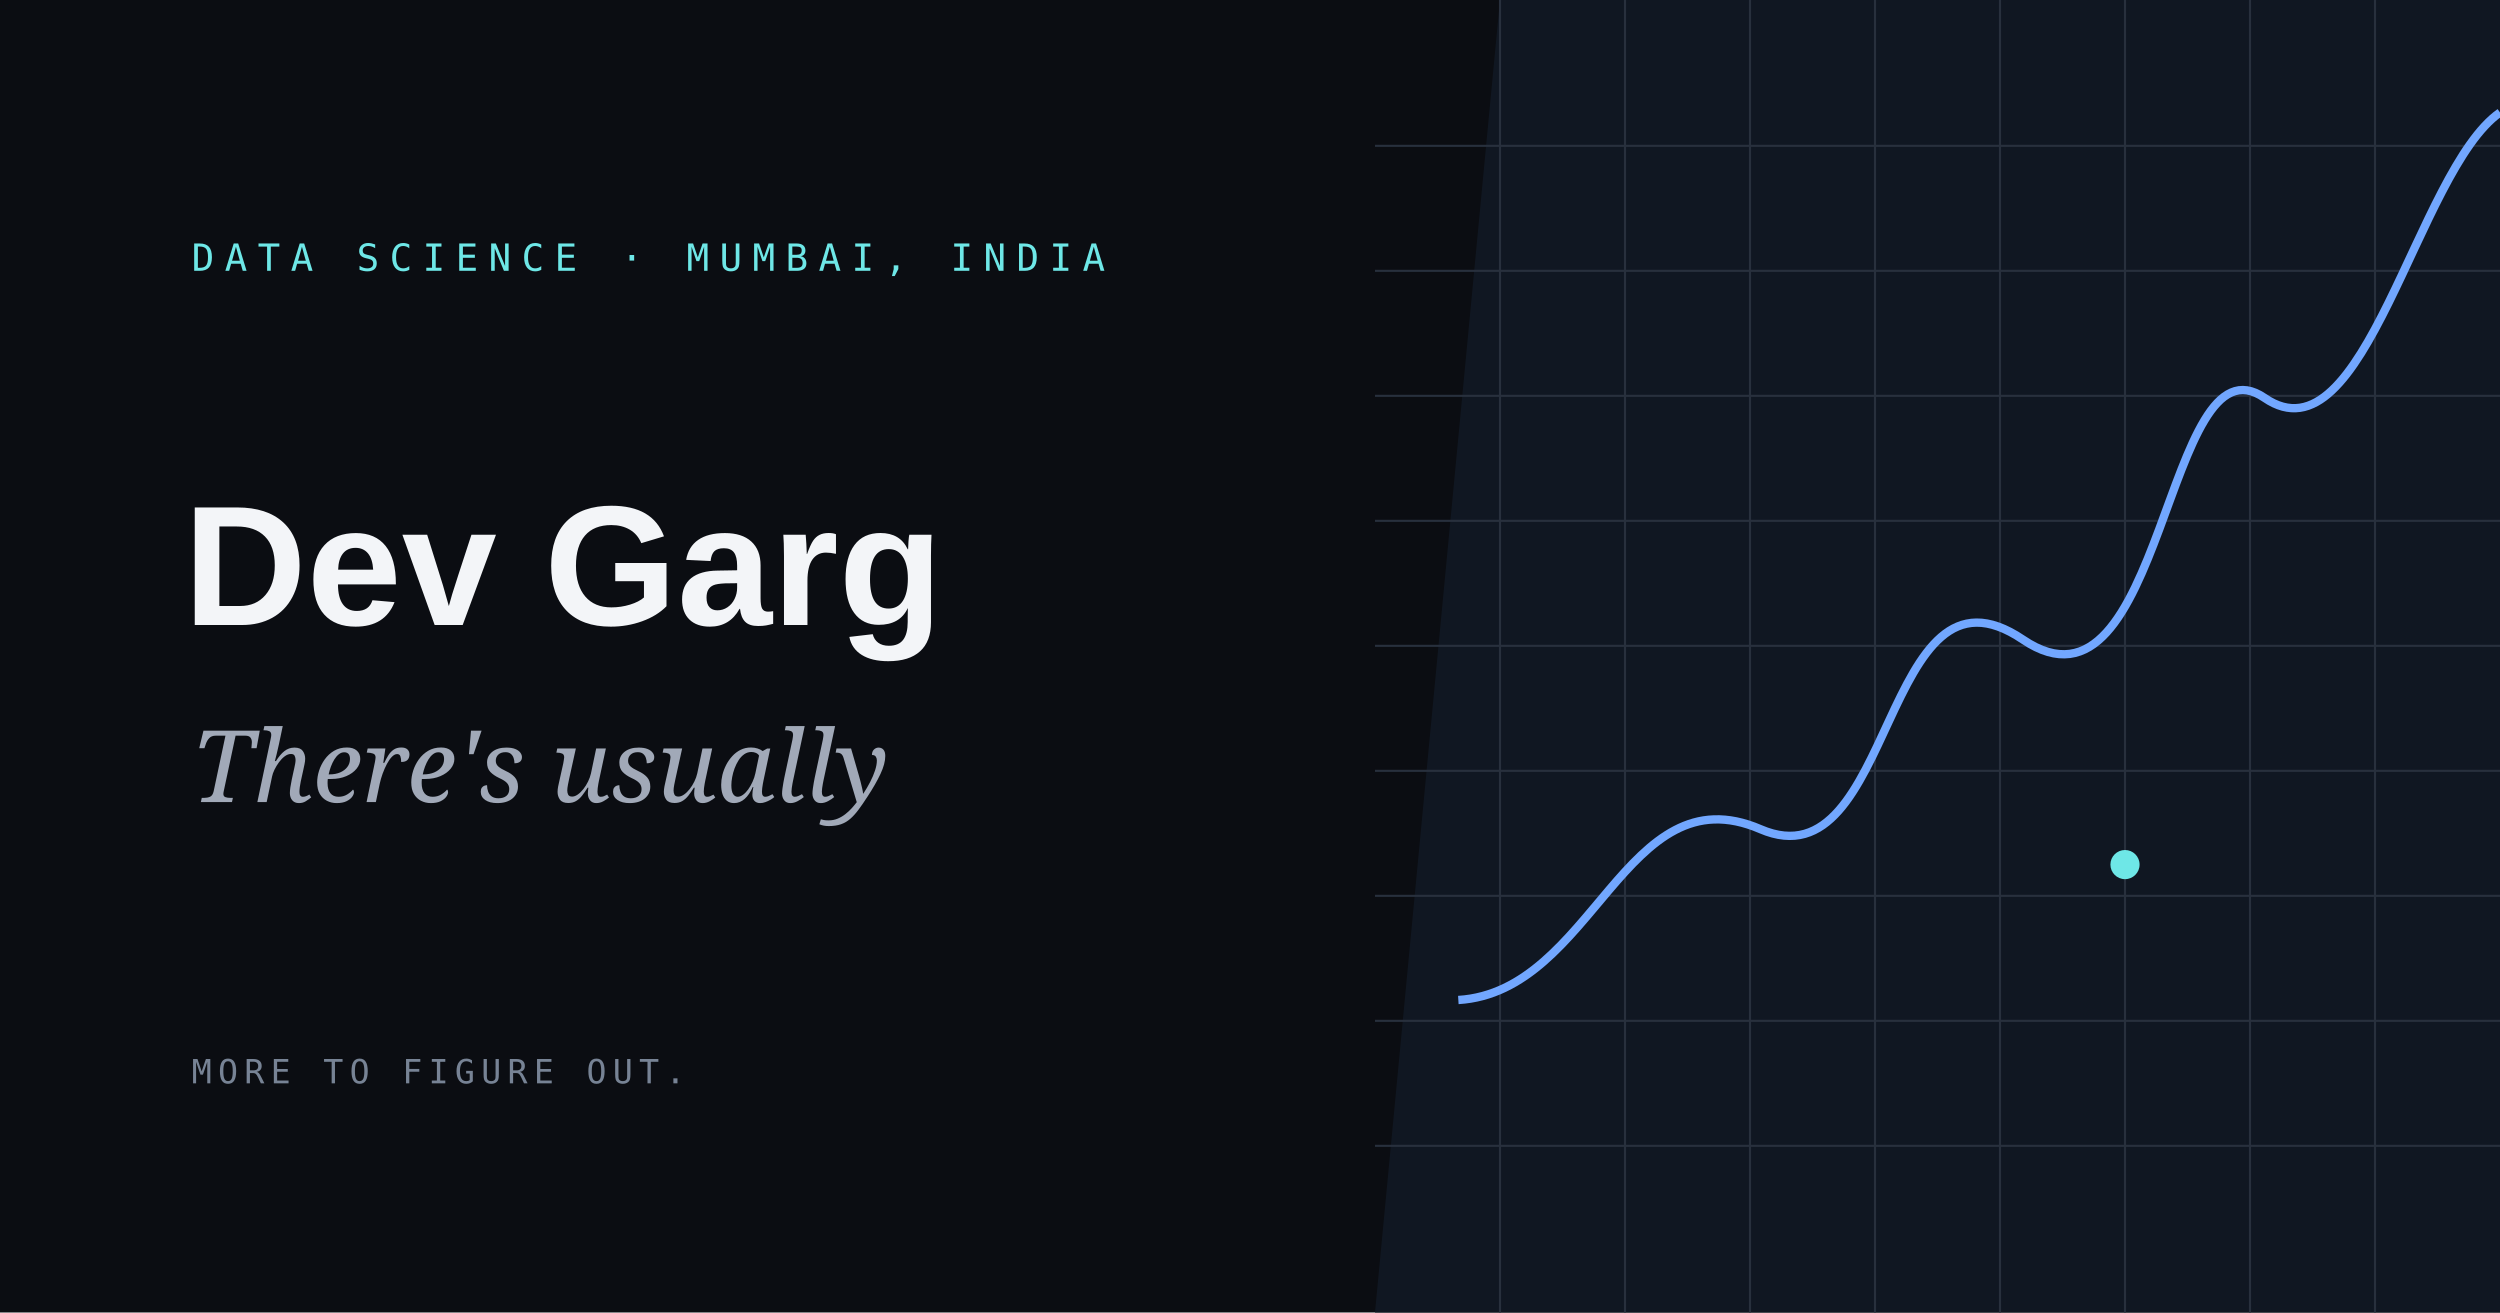
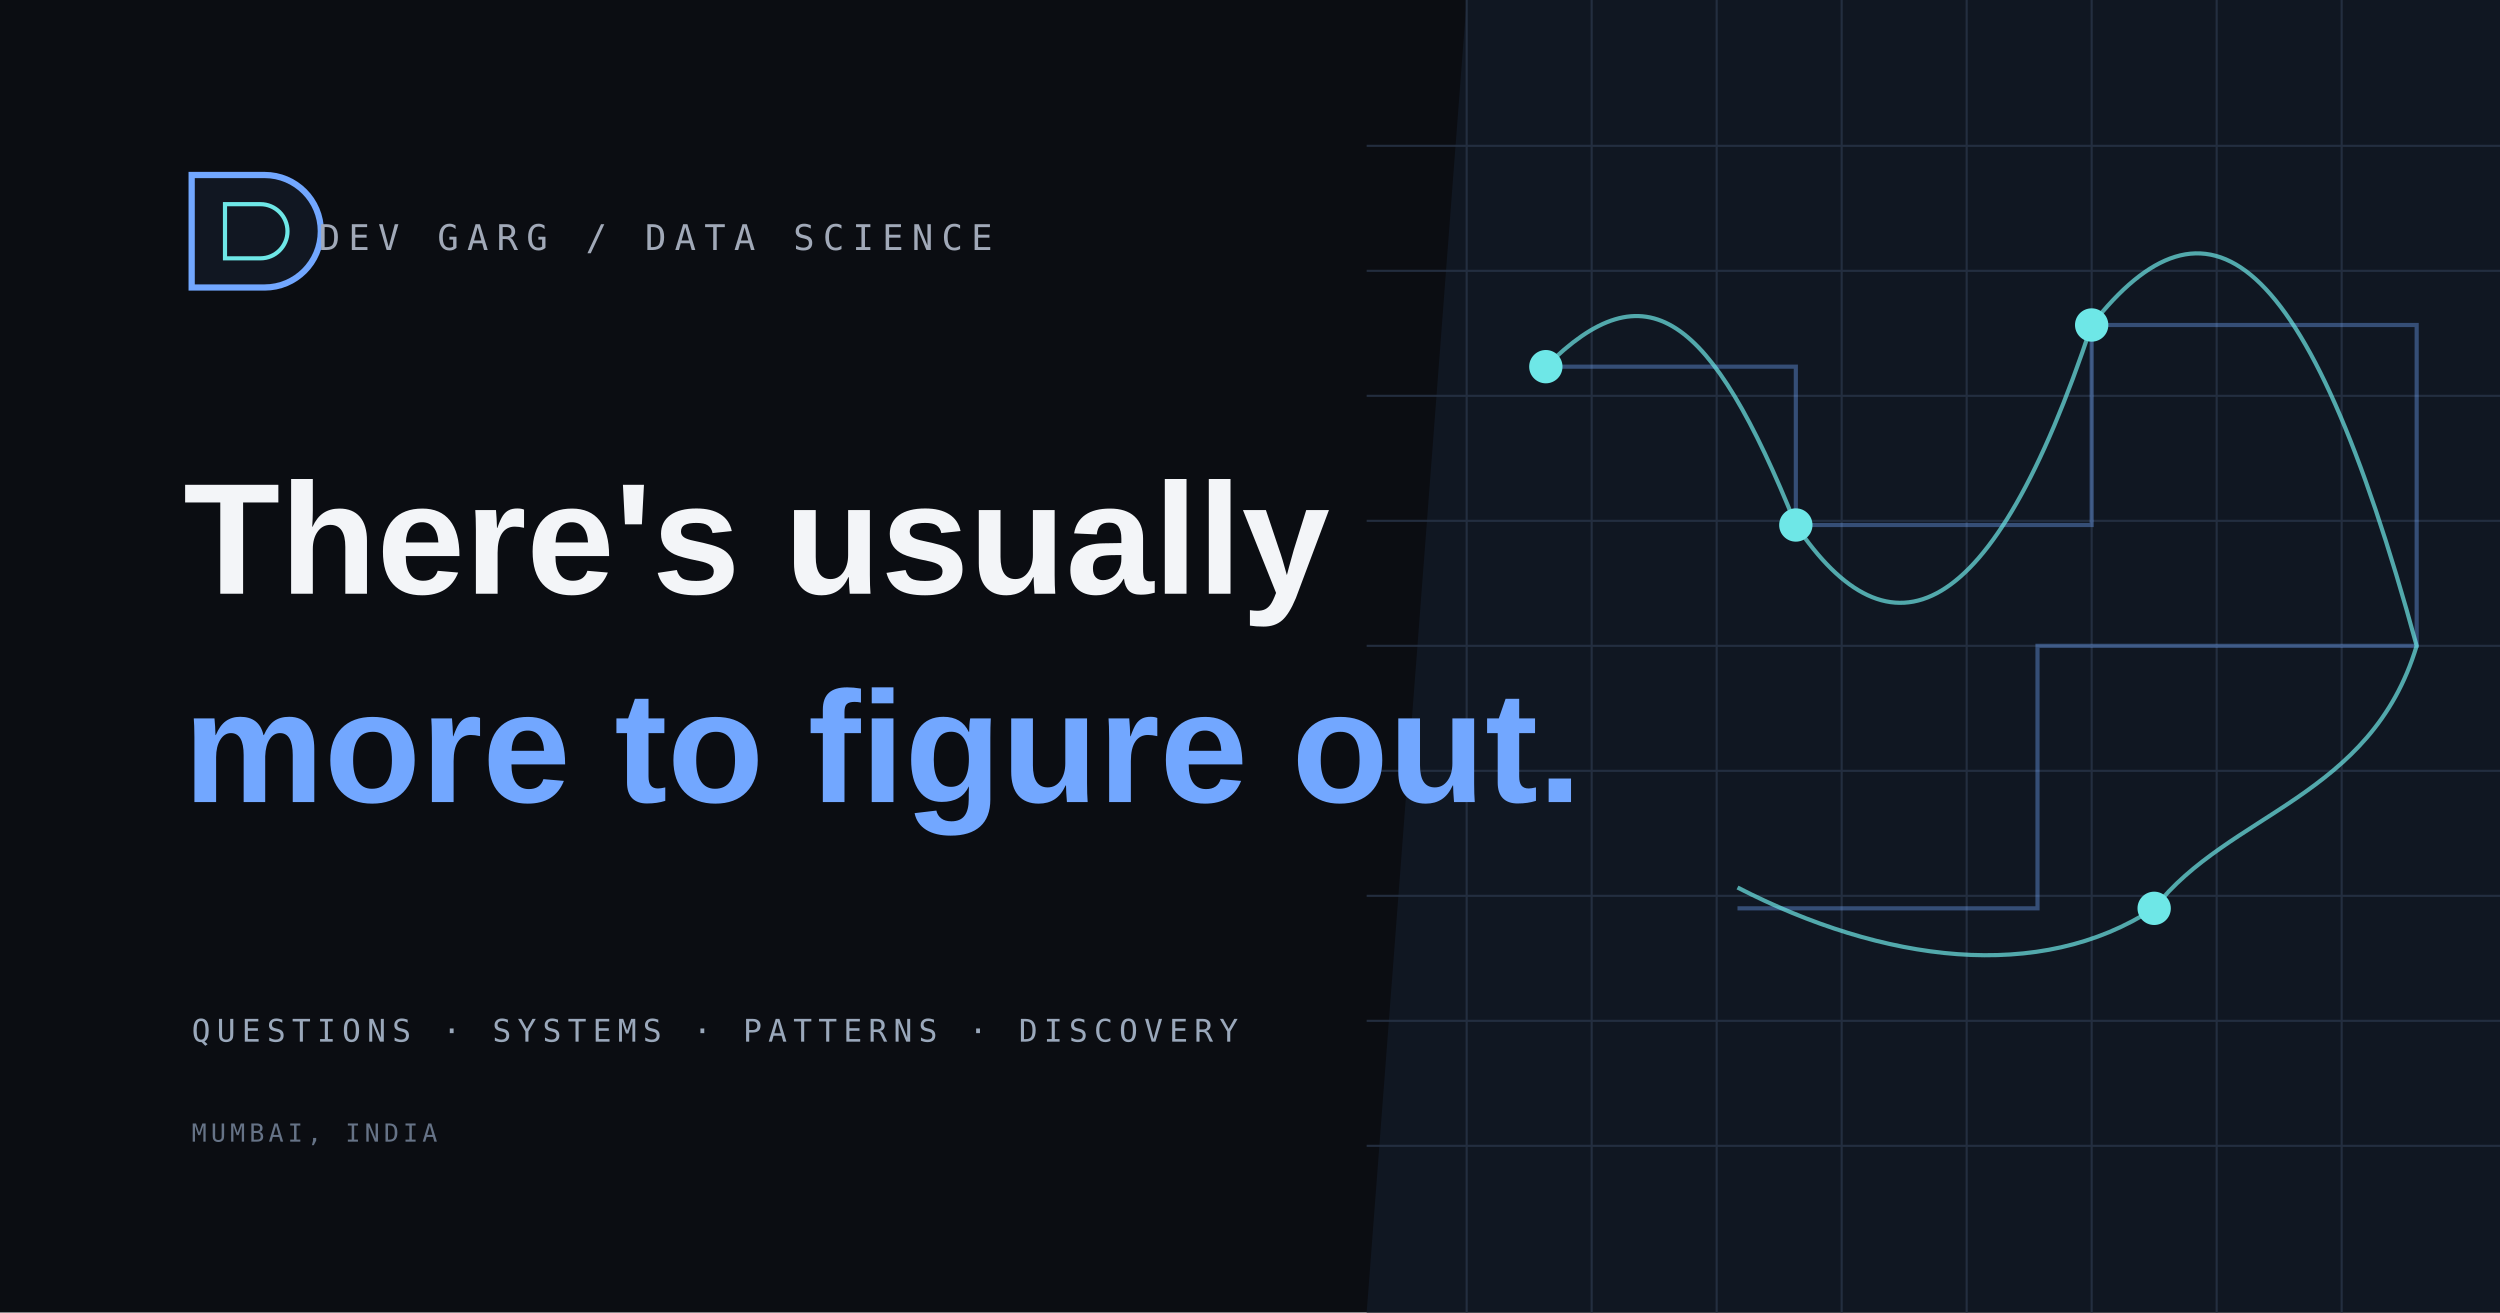
<svg xmlns="http://www.w3.org/2000/svg" width="1200" height="630" viewBox="0 0 1200 630">
  <rect width="1200" height="630" fill="#0b0d12" />
-   <path d="M720 0h480v630H660z" fill="#101722" />
-   <g stroke="#28303d" stroke-width="1">
-     <path d="M720 0v630M780 0v630M840 0v630M900 0v630M960 0v630M1020 0v630M1080 0v630M1140 0v630M660 70h540M660 130h540M660 190h540M660 250h540M660 310h540M660 370h540M660 430h540M660 490h540M660 550h540" />
+   <path d="M704 0h496v630H656z" fill="#101722" />
+   <g stroke="#273345" stroke-width="1" opacity=".85">
+     <path d="M704 0v630M764 0v630M824 0v630M884 0v630M944 0v630M1004 0v630M1064 0v630M1124 0v630M656 70h544M656 130h544M656 190h544M656 250h544M656 310h544M656 370h544M656 430h544M656 490h544M656 550h544" />
  </g>
-   <path d="M700 480c65-4 80-110 145-82s58-137 126-91 68-149 116-116 73-109 113-137" fill="none" stroke="#72a7ff" stroke-width="4" />
-   <text x="92" y="130" fill="#6ee7e7" font-family="monospace" font-size="18" letter-spacing="5">DATA SCIENCE · MUMBAI, INDIA</text>
-   <text x="88" y="300" fill="#f3f5f8" font-family="Arial,sans-serif" font-weight="700" font-size="82">Dev Garg</text>
-   <text x="92" y="385" fill="#a1a9b8" font-family="Georgia,serif" font-style="italic" font-size="48">There's usually</text>
-   <text x="92" y="520" fill="#778395" font-family="monospace" font-size="16" letter-spacing="3">MORE TO FIGURE OUT.</text>
-   <circle cx="1020" cy="415" r="7" fill="#6ee7e7" />
+   <path d="M742 176h120v76h142V156h156v154H978v126H834" fill="none" stroke="#72a7ff" stroke-width="2" opacity=".38" />
+   <path d="M742 176c48-48 79-26 120 76 45 67 94 49 142-96 55-70 103-40 156 154-22 73-90 80-126 126-55 36-130 26-200-10" fill="none" stroke="#6ee7e7" stroke-width="2" opacity=".7" />
+   <circle cx="742" cy="176" r="8" fill="#6ee7e7" />
+   <circle cx="862" cy="252" r="8" fill="#6ee7e7" />
+   <circle cx="1004" cy="156" r="8" fill="#6ee7e7" />
+   <circle cx="1034" cy="436" r="8" fill="#6ee7e7" />
+   <path d="M92 84h35a27 27 0 0 1 0 54H92V84Z" fill="#111722" stroke="#72a7ff" stroke-width="3" />
+   <path d="M108 98h17a13 13 0 0 1 0 26h-17V98Z" fill="none" stroke="#6ee7e7" stroke-width="2" />
+   <text x="153" y="120" fill="#a1a9b8" font-family="monospace" font-size="17" letter-spacing="4">DEV GARG / DATA SCIENCE</text>
+   <text x="88" y="285" fill="#f3f5f8" font-family="Arial,sans-serif" font-weight="700" font-size="76">There's usually</text>
+   <text x="88" y="385" fill="#72a7ff" font-family="Arial,sans-serif" font-weight="700" font-size="76">more to figure out.</text>
+   <text x="92" y="500" fill="#9aa8bb" font-family="monospace" font-size="15" letter-spacing="3">QUESTIONS · SYSTEMS · PATTERNS · DISCOVERY</text>
+   <text x="92" y="548" fill="#667387" font-family="monospace" font-size="12" letter-spacing="2">MUMBAI, INDIA</text>
</svg>
